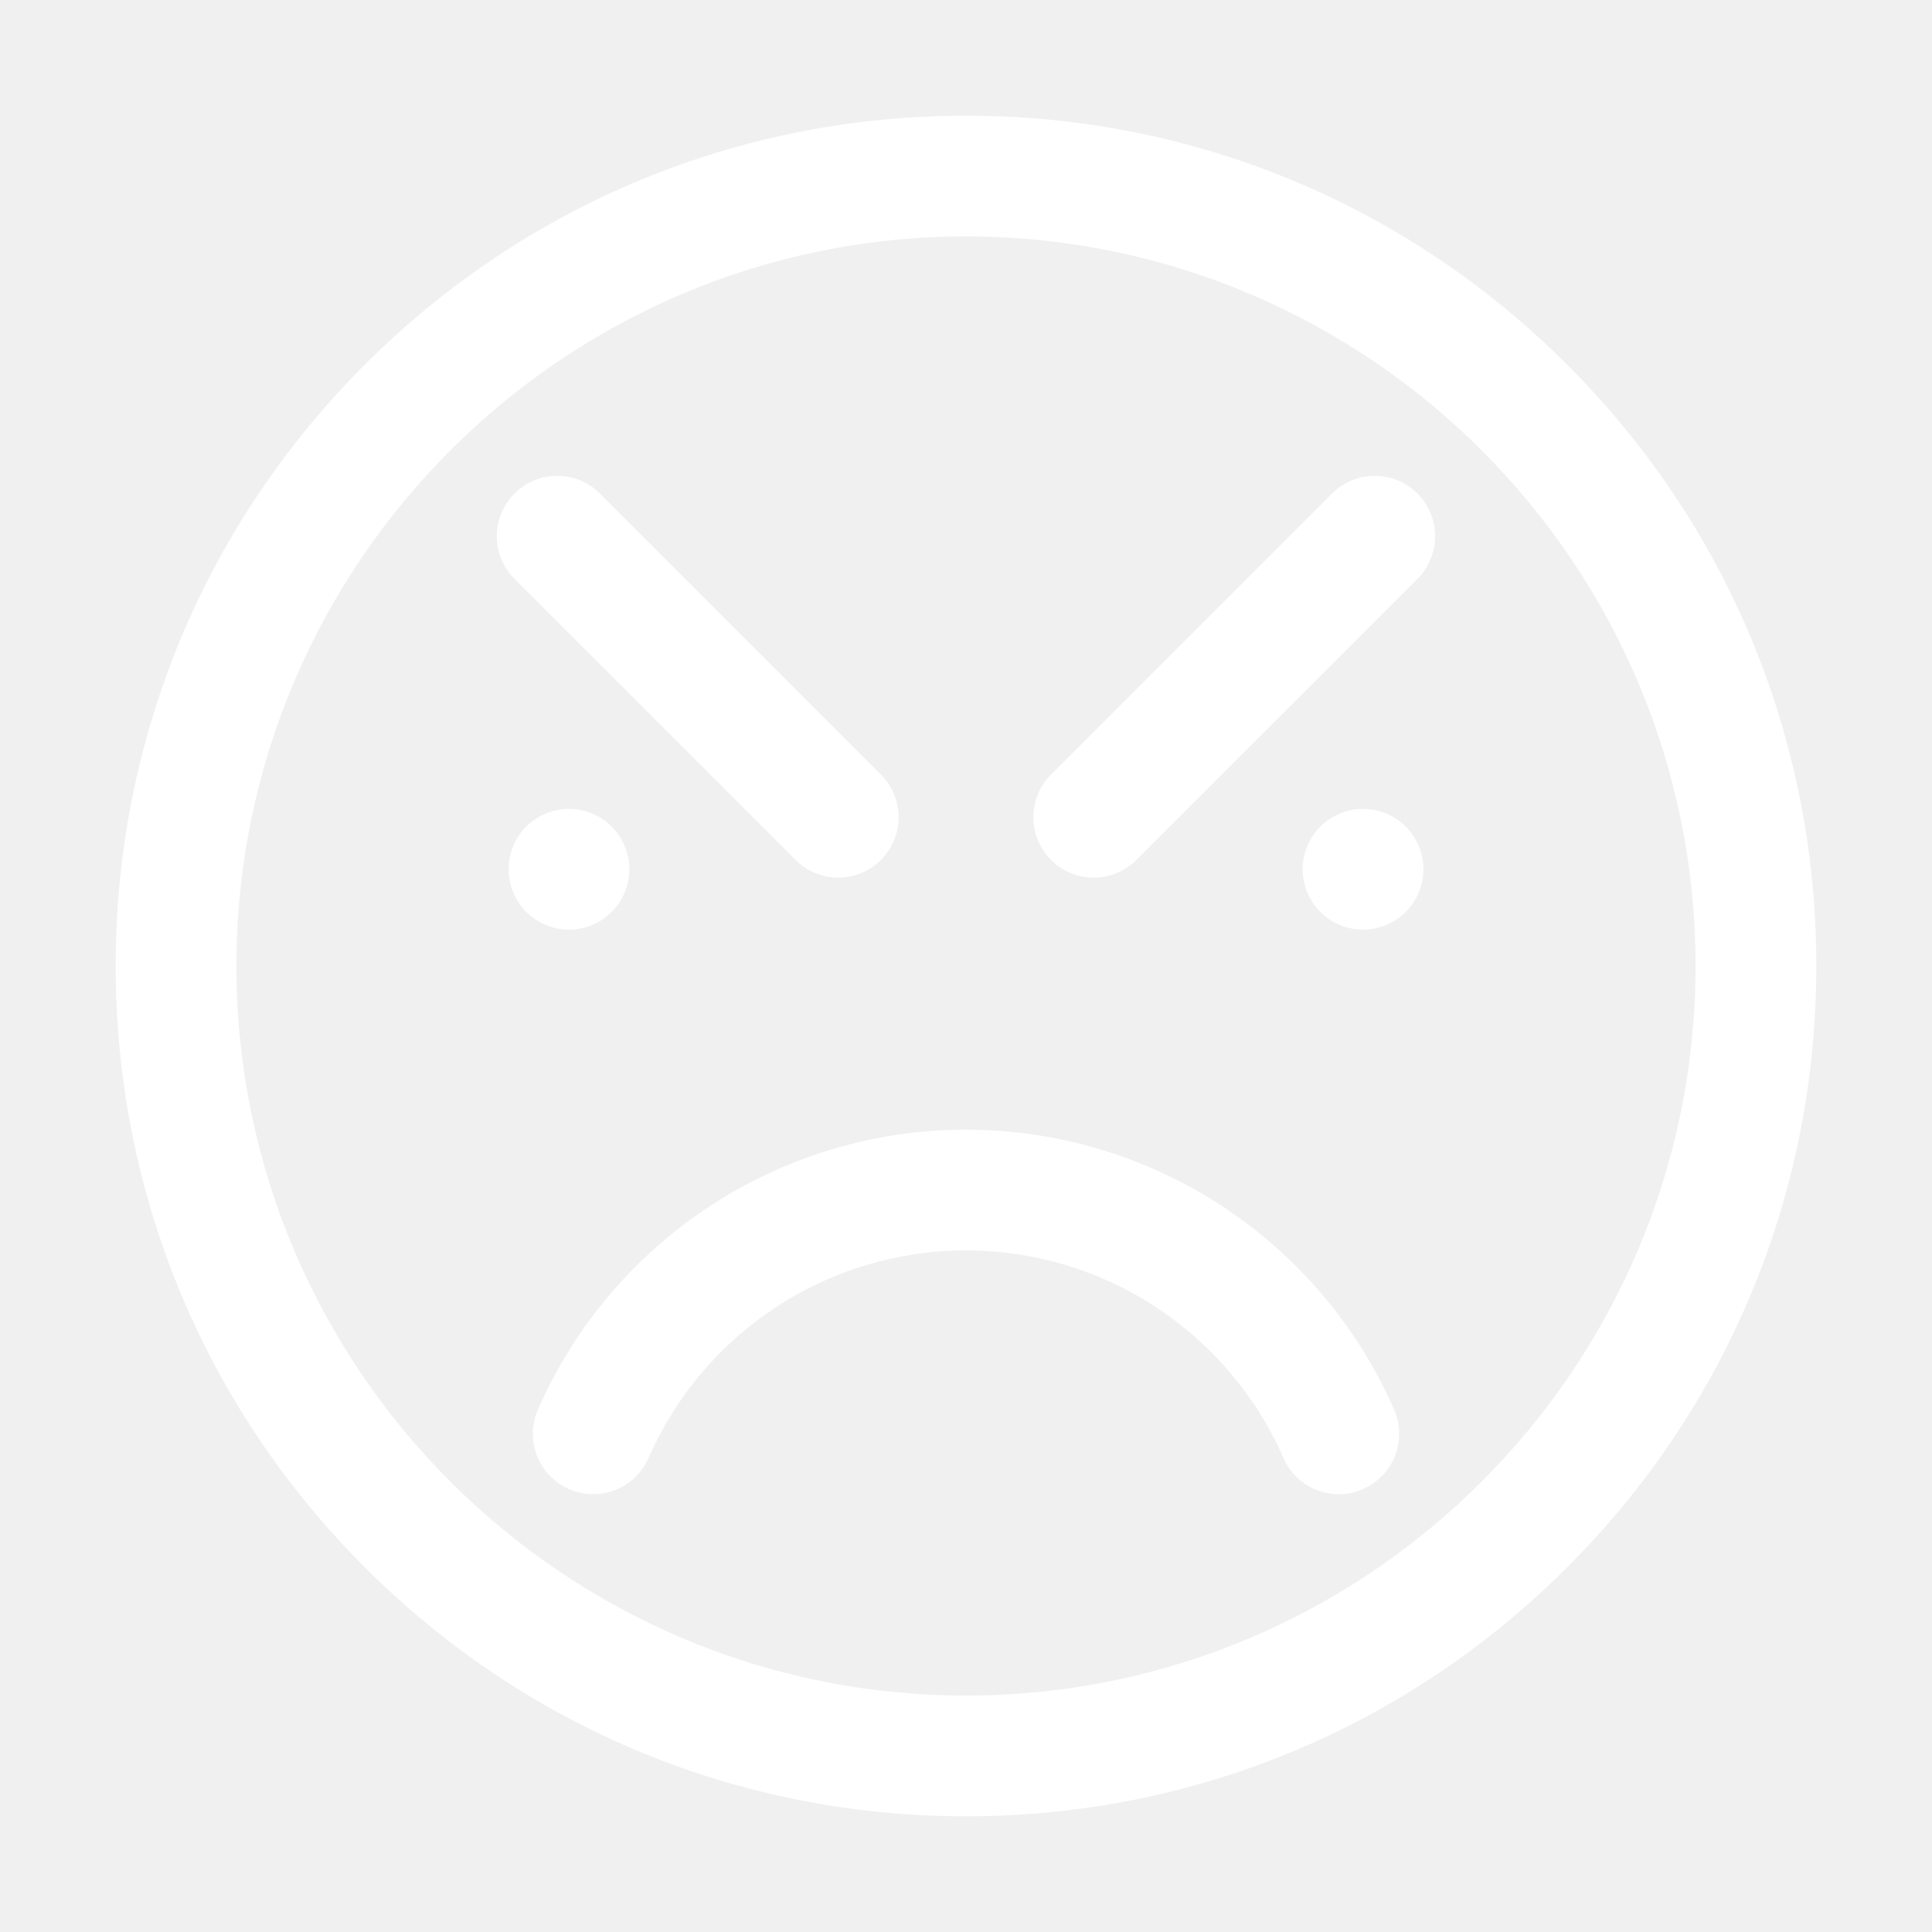
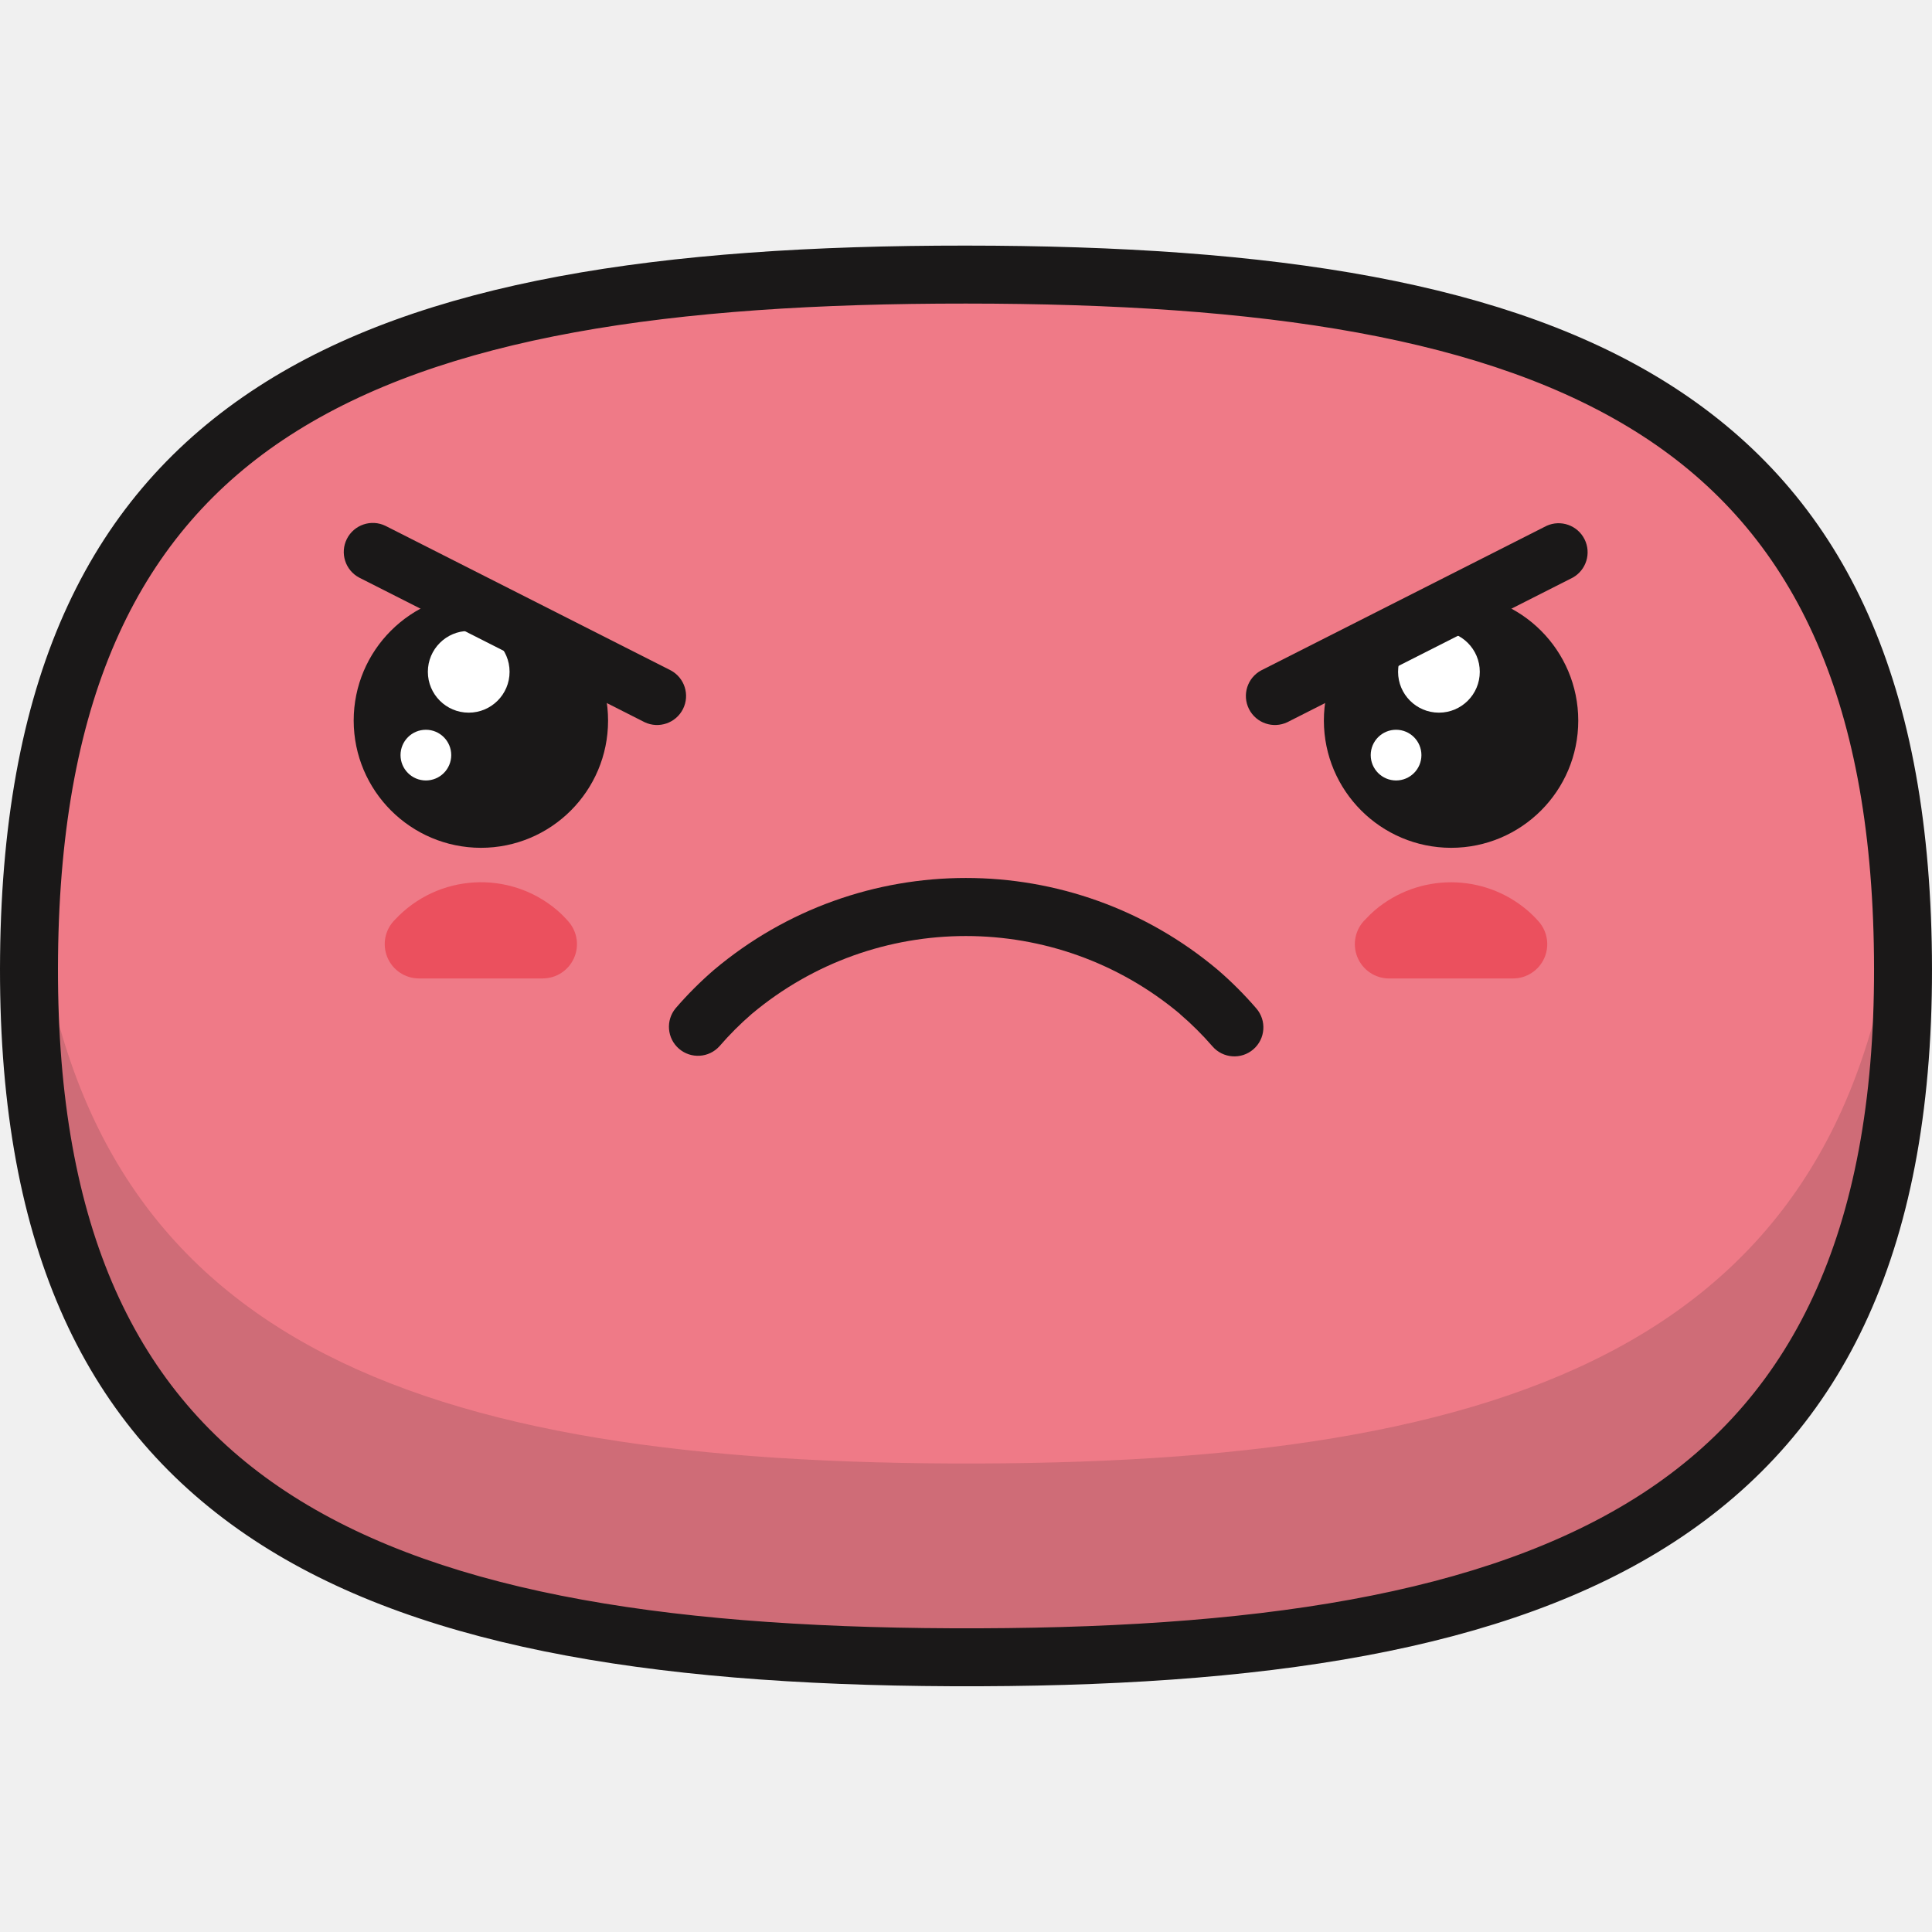
- <svg xmlns="http://www.w3.org/2000/svg" width="800px" height="800px" viewBox="0 0 512 512" version="1.1" xml:space="preserve" fill="#000000">
-   <g id="SVGRepo_bgCarrier" stroke-width="0" />
-   <g id="SVGRepo_tracerCarrier" stroke-linecap="round" stroke-linejoin="round" />
-   <g id="SVGRepo_iconCarrier">
-     <style type="text/css"> .st0{fill:#ffffff;} </style>
-     <g id="Layer_1" />
-     <g id="Layer_2">
-       <g>
-         <path class="st0" d="M256,30.66c-60.19,0-116.78,23.44-159.34,66c-42.56,42.56-66,99.15-66,159.34s23.44,116.78,66,159.34 c42.56,42.56,99.15,66,159.34,66s116.78-23.44,159.34-66c42.56-42.56,66-99.15,66-159.34s-23.44-116.78-66-159.34 C372.78,54.1,316.19,30.66,256,30.66z M256,449.34c-106.61,0-193.34-86.73-193.34-193.34S149.39,62.66,256,62.66 S449.34,149.39,449.34,256S362.61,449.34,256,449.34z" />
-         <path class="st0" d="M256,299.38c-49.18,0-93.71,29.12-113.44,74.18c-3.54,8.09,0.14,17.53,8.24,21.07 c8.09,3.54,17.53-0.14,21.07-8.24c14.63-33.42,47.66-55.02,84.13-55.02s69.5,21.59,84.13,55.02c2.63,6.01,8.5,9.59,14.67,9.59 c2.14,0,4.32-0.43,6.41-1.35c8.09-3.54,11.78-12.98,8.24-21.07C349.71,328.5,305.18,299.38,256,299.38z" />
-         <path class="st0" d="M210.83,227.89c3.12,3.12,7.22,4.69,11.31,4.69s8.19-1.56,11.31-4.69c6.25-6.25,6.25-16.38,0-22.63 l-74.47-74.47c-6.25-6.25-16.38-6.25-22.63,0c-6.25,6.25-6.25,16.38,0,22.63L210.83,227.89z" />
-         <path class="st0" d="M143.25,244.47c0.46,0.24,0.94,0.47,1.42,0.67c0.48,0.19,0.97,0.37,1.47,0.52c0.5,0.16,1.01,0.29,1.52,0.39 c0.51,0.1,1.03,0.18,1.55,0.23c0.52,0.05,1.05,0.08,1.57,0.08c0.53,0,1.06-0.03,1.58-0.08c0.52-0.05,1.04-0.13,1.55-0.23 c0.51-0.1,1.02-0.23,1.52-0.39c0.5-0.15,0.99-0.33,1.47-0.52c0.48-0.2,0.96-0.43,1.42-0.67c0.46-0.25,0.91-0.52,1.35-0.81 c0.43-0.29,0.86-0.6,1.26-0.93c0.41-0.33,0.8-0.69,1.17-1.05c0.37-0.37,0.72-0.77,1.06-1.17c0.32-0.41,0.64-0.83,0.93-1.27 c0.29-0.43,0.56-0.88,0.8-1.34c0.25-0.46,0.47-0.94,0.67-1.42c0.2-0.48,0.38-0.98,0.53-1.47c0.15-0.5,0.28-1.01,0.38-1.52 c0.11-0.51,0.18-1.04,0.24-1.55c0.05-0.53,0.08-1.06,0.08-1.58c0-0.52-0.03-1.05-0.08-1.57c-0.06-0.52-0.13-1.04-0.24-1.55 c-0.1-0.51-0.23-1.03-0.38-1.52c-0.15-0.5-0.33-1-0.53-1.48c-0.2-0.48-0.42-0.96-0.67-1.41c-0.24-0.46-0.51-0.92-0.8-1.35 c-0.29-0.44-0.61-0.86-0.93-1.26c-0.34-0.41-0.69-0.8-1.06-1.17c-0.37-0.37-0.76-0.73-1.17-1.06c-0.4-0.33-0.83-0.64-1.26-0.93 c-0.44-0.29-0.89-0.56-1.35-0.81c-0.46-0.24-0.93-0.46-1.41-0.66c-0.49-0.2-0.98-0.38-1.48-0.53c-0.5-0.15-1.01-0.28-1.52-0.39 c-0.51-0.1-1.03-0.18-1.55-0.23c-1.05-0.11-2.1-0.11-3.15,0c-0.52,0.05-1.04,0.13-1.55,0.23c-0.51,0.11-1.02,0.24-1.52,0.39 c-0.5,0.15-0.99,0.33-1.47,0.53c-0.49,0.2-0.96,0.42-1.42,0.66c-0.46,0.25-0.91,0.52-1.35,0.81c-0.43,0.29-0.86,0.6-1.26,0.93 c-0.41,0.33-0.8,0.69-1.17,1.06c-0.37,0.37-0.72,0.76-1.06,1.17c-0.33,0.4-0.64,0.82-0.93,1.26c-0.29,0.43-0.56,0.89-0.8,1.35 c-0.25,0.45-0.47,0.93-0.67,1.41c-0.2,0.48-0.38,0.98-0.53,1.48c-0.15,0.49-0.28,1.01-0.38,1.52c-0.1,0.51-0.18,1.03-0.24,1.55 c-0.05,0.52-0.07,1.05-0.07,1.57c0,0.52,0.02,1.05,0.07,1.58c0.06,0.51,0.14,1.04,0.24,1.55c0.1,0.51,0.23,1.02,0.38,1.52 c0.15,0.49,0.33,0.99,0.53,1.47c0.2,0.48,0.43,0.96,0.67,1.42c0.24,0.46,0.51,0.91,0.8,1.34c0.29,0.44,0.61,0.86,0.93,1.27 c0.34,0.4,0.69,0.8,1.06,1.17c0.37,0.36,0.76,0.72,1.17,1.05c0.4,0.33,0.83,0.64,1.26,0.93 C142.34,243.95,142.79,244.22,143.25,244.47z" />
-         <path class="st0" d="M353.01,130.79l-74.47,74.47c-6.25,6.25-6.25,16.38,0,22.63c3.12,3.12,7.22,4.69,11.31,4.69 s8.19-1.56,11.31-4.69l74.47-74.47c6.25-6.25,6.25-16.38,0-22.63C369.39,124.54,359.26,124.54,353.01,130.79z" />
-         <path class="st0" d="M376.9,227.24c-0.1-0.51-0.23-1.03-0.38-1.52c-0.15-0.5-0.33-1-0.53-1.48c-0.2-0.48-0.42-0.96-0.67-1.41 c-0.24-0.46-0.51-0.92-0.8-1.35c-0.29-0.44-0.6-0.86-0.93-1.26c-0.34-0.41-0.69-0.8-1.06-1.17s-0.76-0.73-1.17-1.06 c-0.4-0.33-0.83-0.64-1.26-0.93c-0.44-0.29-0.89-0.56-1.35-0.81c-0.46-0.24-0.93-0.46-1.42-0.66c-0.48-0.2-0.97-0.38-1.47-0.53 c-0.5-0.15-1.01-0.28-1.52-0.39c-0.51-0.1-1.03-0.18-1.55-0.23c-1.04-0.11-2.1-0.11-3.15,0c-0.52,0.05-1.04,0.13-1.55,0.23 c-0.51,0.11-1.02,0.24-1.52,0.39c-0.5,0.15-0.99,0.33-1.47,0.53c-0.48,0.2-0.96,0.42-1.42,0.66c-0.46,0.25-0.91,0.52-1.35,0.81 c-0.43,0.29-0.86,0.6-1.26,0.93c-0.41,0.33-0.8,0.69-1.17,1.06s-0.72,0.76-1.05,1.17c-0.33,0.4-0.65,0.82-0.94,1.26 c-0.29,0.43-0.56,0.89-0.8,1.35c-0.24,0.45-0.47,0.93-0.67,1.41c-0.2,0.48-0.38,0.98-0.53,1.48c-0.15,0.49-0.28,1.01-0.38,1.52 c-0.11,0.51-0.18,1.03-0.24,1.55c-0.05,0.52-0.08,1.05-0.08,1.57c0,0.52,0.03,1.05,0.08,1.58c0.06,0.51,0.13,1.04,0.24,1.55 c0.1,0.51,0.23,1.02,0.38,1.52c0.15,0.49,0.33,0.99,0.53,1.47c0.2,0.48,0.43,0.96,0.67,1.42s0.52,0.91,0.8,1.34 c0.29,0.44,0.61,0.86,0.94,1.27c0.33,0.4,0.68,0.8,1.05,1.17c0.37,0.36,0.76,0.72,1.17,1.05c0.4,0.33,0.83,0.64,1.26,0.93 c0.44,0.29,0.89,0.56,1.35,0.81c0.46,0.24,0.94,0.47,1.42,0.67c0.48,0.19,0.97,0.37,1.47,0.52c0.5,0.16,1.01,0.29,1.52,0.39 c0.51,0.1,1.03,0.18,1.55,0.23c0.52,0.05,1.05,0.08,1.58,0.08c0.52,0,1.05-0.03,1.57-0.08c0.52-0.05,1.04-0.13,1.55-0.23 c0.51-0.1,1.02-0.23,1.52-0.39c0.5-0.15,0.99-0.33,1.47-0.52c0.49-0.2,0.96-0.43,1.42-0.67c0.46-0.25,0.91-0.52,1.35-0.81 c0.43-0.29,0.86-0.6,1.26-0.93c0.41-0.33,0.8-0.69,1.17-1.05c0.37-0.37,0.72-0.77,1.05-1.17c0.33-0.41,0.65-0.83,0.94-1.27 c0.29-0.43,0.56-0.88,0.8-1.34c0.24-0.46,0.47-0.94,0.67-1.42c0.2-0.48,0.38-0.98,0.53-1.47c0.15-0.5,0.28-1.01,0.38-1.52 c0.11-0.51,0.18-1.04,0.24-1.55c0.05-0.53,0.08-1.06,0.08-1.58c0-0.52-0.03-1.05-0.08-1.57 C377.08,228.27,377.01,227.75,376.9,227.24z" />
-       </g>
+ <svg xmlns="http://www.w3.org/2000/svg" width="800px" height="800px" viewBox="0 -12.02 94.572 94.572">
+   <g id="angry" transform="translate(-348.019 -184.357)">
+     <path id="Path_38" data-name="Path 38" d="M349.442,219.128c.283-26.649,16.426-33.362,45.857-33.353,29.458.009,45.585,6.732,45.869,33.353.293,27.433-16.714,34.458-46.565,34.333C365.116,253.335,349.158,245.892,349.442,219.128Z" fill="#ef7a87" fill-rule="evenodd" />
+     <path id="Path_39" data-name="Path 39" d="M349.442,219.127c.015-1.427.078-2.794.184-4.109,1.853,22.4,17.57,28.84,44.977,28.957,27.8.116,44.46-5.971,46.38-28.97.106,1.319.17,2.69.186,4.122.292,27.434-16.715,34.458-46.566,34.334C365.116,253.335,349.158,245.893,349.442,219.127Z" fill="#1a1818" fill-rule="evenodd" opacity="0.15" />
+     <path id="Path_40" data-name="Path 40" d="M348.023,219.117c.147-13.863,4.477-22.577,12.649-27.858,8.008-5.175,19.647-6.907,34.627-6.9s26.629,1.745,34.642,6.925c8.172,5.282,12.5,13.991,12.646,27.835.152,14.26-4.252,23.255-12.624,28.7-8.211,5.341-20.175,7.124-35.366,7.06-15.02-.064-26.638-2.021-34.54-7.421-8.051-5.5-12.181-14.432-12.034-28.341Zm14.185-25.466c-7.328,4.735-11.212,12.7-11.348,25.488-.136,12.855,3.571,21.031,10.8,25.971,7.377,5.043,18.483,6.871,32.949,6.932,14.66.062,26.125-1.605,33.808-6.6,7.521-4.892,11.474-13.127,11.334-26.3-.136-12.776-4.017-20.741-11.344-25.477-7.485-4.838-18.638-6.465-33.107-6.468C380.849,187.189,369.7,188.81,362.208,193.651Z" fill="#1a1818" fill-rule="evenodd" />
+     <path id="Path_41" data-name="Path 41" d="M383.237,223.551a1.42,1.42,0,0,1-2.147-1.858,18.055,18.055,0,0,1,1.869-1.872,19.148,19.148,0,0,1,24.681,0l0,0a18.077,18.077,0,0,1,1.876,1.878,1.419,1.419,0,0,1-2.146,1.858,15.162,15.162,0,0,0-1.587-1.578v-.006a16.309,16.309,0,0,0-20.97,0A15.238,15.238,0,0,0,383.237,223.551Z" fill="#1a1818" fill-rule="evenodd" />
+     <g id="Group_10" data-name="Group 10">
+       <path id="Path_42" data-name="Path 42" d="M371.558,213.838a6.226,6.226,0,1,0-6.226-6.226A6.238,6.238,0,0,0,371.558,213.838Z" fill="#1a1818" fill-rule="evenodd" />
+       <path id="Path_43" data-name="Path 43" d="M370.963,207.222a2,2,0,1,0-2-2A2,2,0,0,0,370.963,207.222Z" fill="#ffffff" fill-rule="evenodd" />
+       <path id="Path_44" data-name="Path 44" d="M368.865,210.541a1.241,1.241,0,1,0-1.24-1.24A1.242,1.242,0,0,0,368.865,210.541Z" fill="#ffffff" fill-rule="evenodd" />
    </g>
+     <g id="Group_11" data-name="Group 11">
+       <path id="Path_45" data-name="Path 45" d="M419.049,213.838a6.226,6.226,0,1,0-6.226-6.226A6.238,6.238,0,0,0,419.049,213.838Z" fill="#1a1818" fill-rule="evenodd" />
+       <path id="Path_46" data-name="Path 46" d="M418.455,207.222a2,2,0,1,0-2-2A2,2,0,0,0,418.455,207.222Z" fill="#ffffff" fill-rule="evenodd" />
+       <path id="Path_47" data-name="Path 47" d="M416.356,210.541a1.241,1.241,0,1,0-1.24-1.24A1.243,1.243,0,0,0,416.356,210.541Z" fill="#ffffff" fill-rule="evenodd" />
+     </g>
+     <path id="Path_48" data-name="Path 48" d="M374.588,220.233l-6.057,0a1.68,1.68,0,0,1-1.171-2.884,5.753,5.753,0,0,1,7.927-.459,5.439,5.439,0,0,1,.568.568,1.678,1.678,0,0,1-1.267,2.773Z" fill="#eb505e" fill-rule="evenodd" />
+     <path id="Path_49" data-name="Path 49" d="M422.078,220.234H416.02a1.68,1.68,0,0,1-1.163-2.893,5.581,5.581,0,0,1,.462-.449,5.77,5.77,0,0,1,7.458,0,5.474,5.474,0,0,1,.567.56,1.678,1.678,0,0,1-1.266,2.781Z" fill="#eb505e" fill-rule="evenodd" />
+     <path id="Path_50" data-name="Path 50" d="M365.607,200.614a1.421,1.421,0,0,1,1.28-2.537l13.965,7.075a1.421,1.421,0,0,1-1.279,2.537Z" fill="#1a1818" fill-rule="evenodd" />
+     <path id="Path_51" data-name="Path 51" d="M423.724,198.077A1.421,1.421,0,0,1,425,200.614l-13.965,7.075a1.421,1.421,0,0,1-1.279-2.537Z" fill="#1a1818" fill-rule="evenodd" />
  </g>
</svg>
